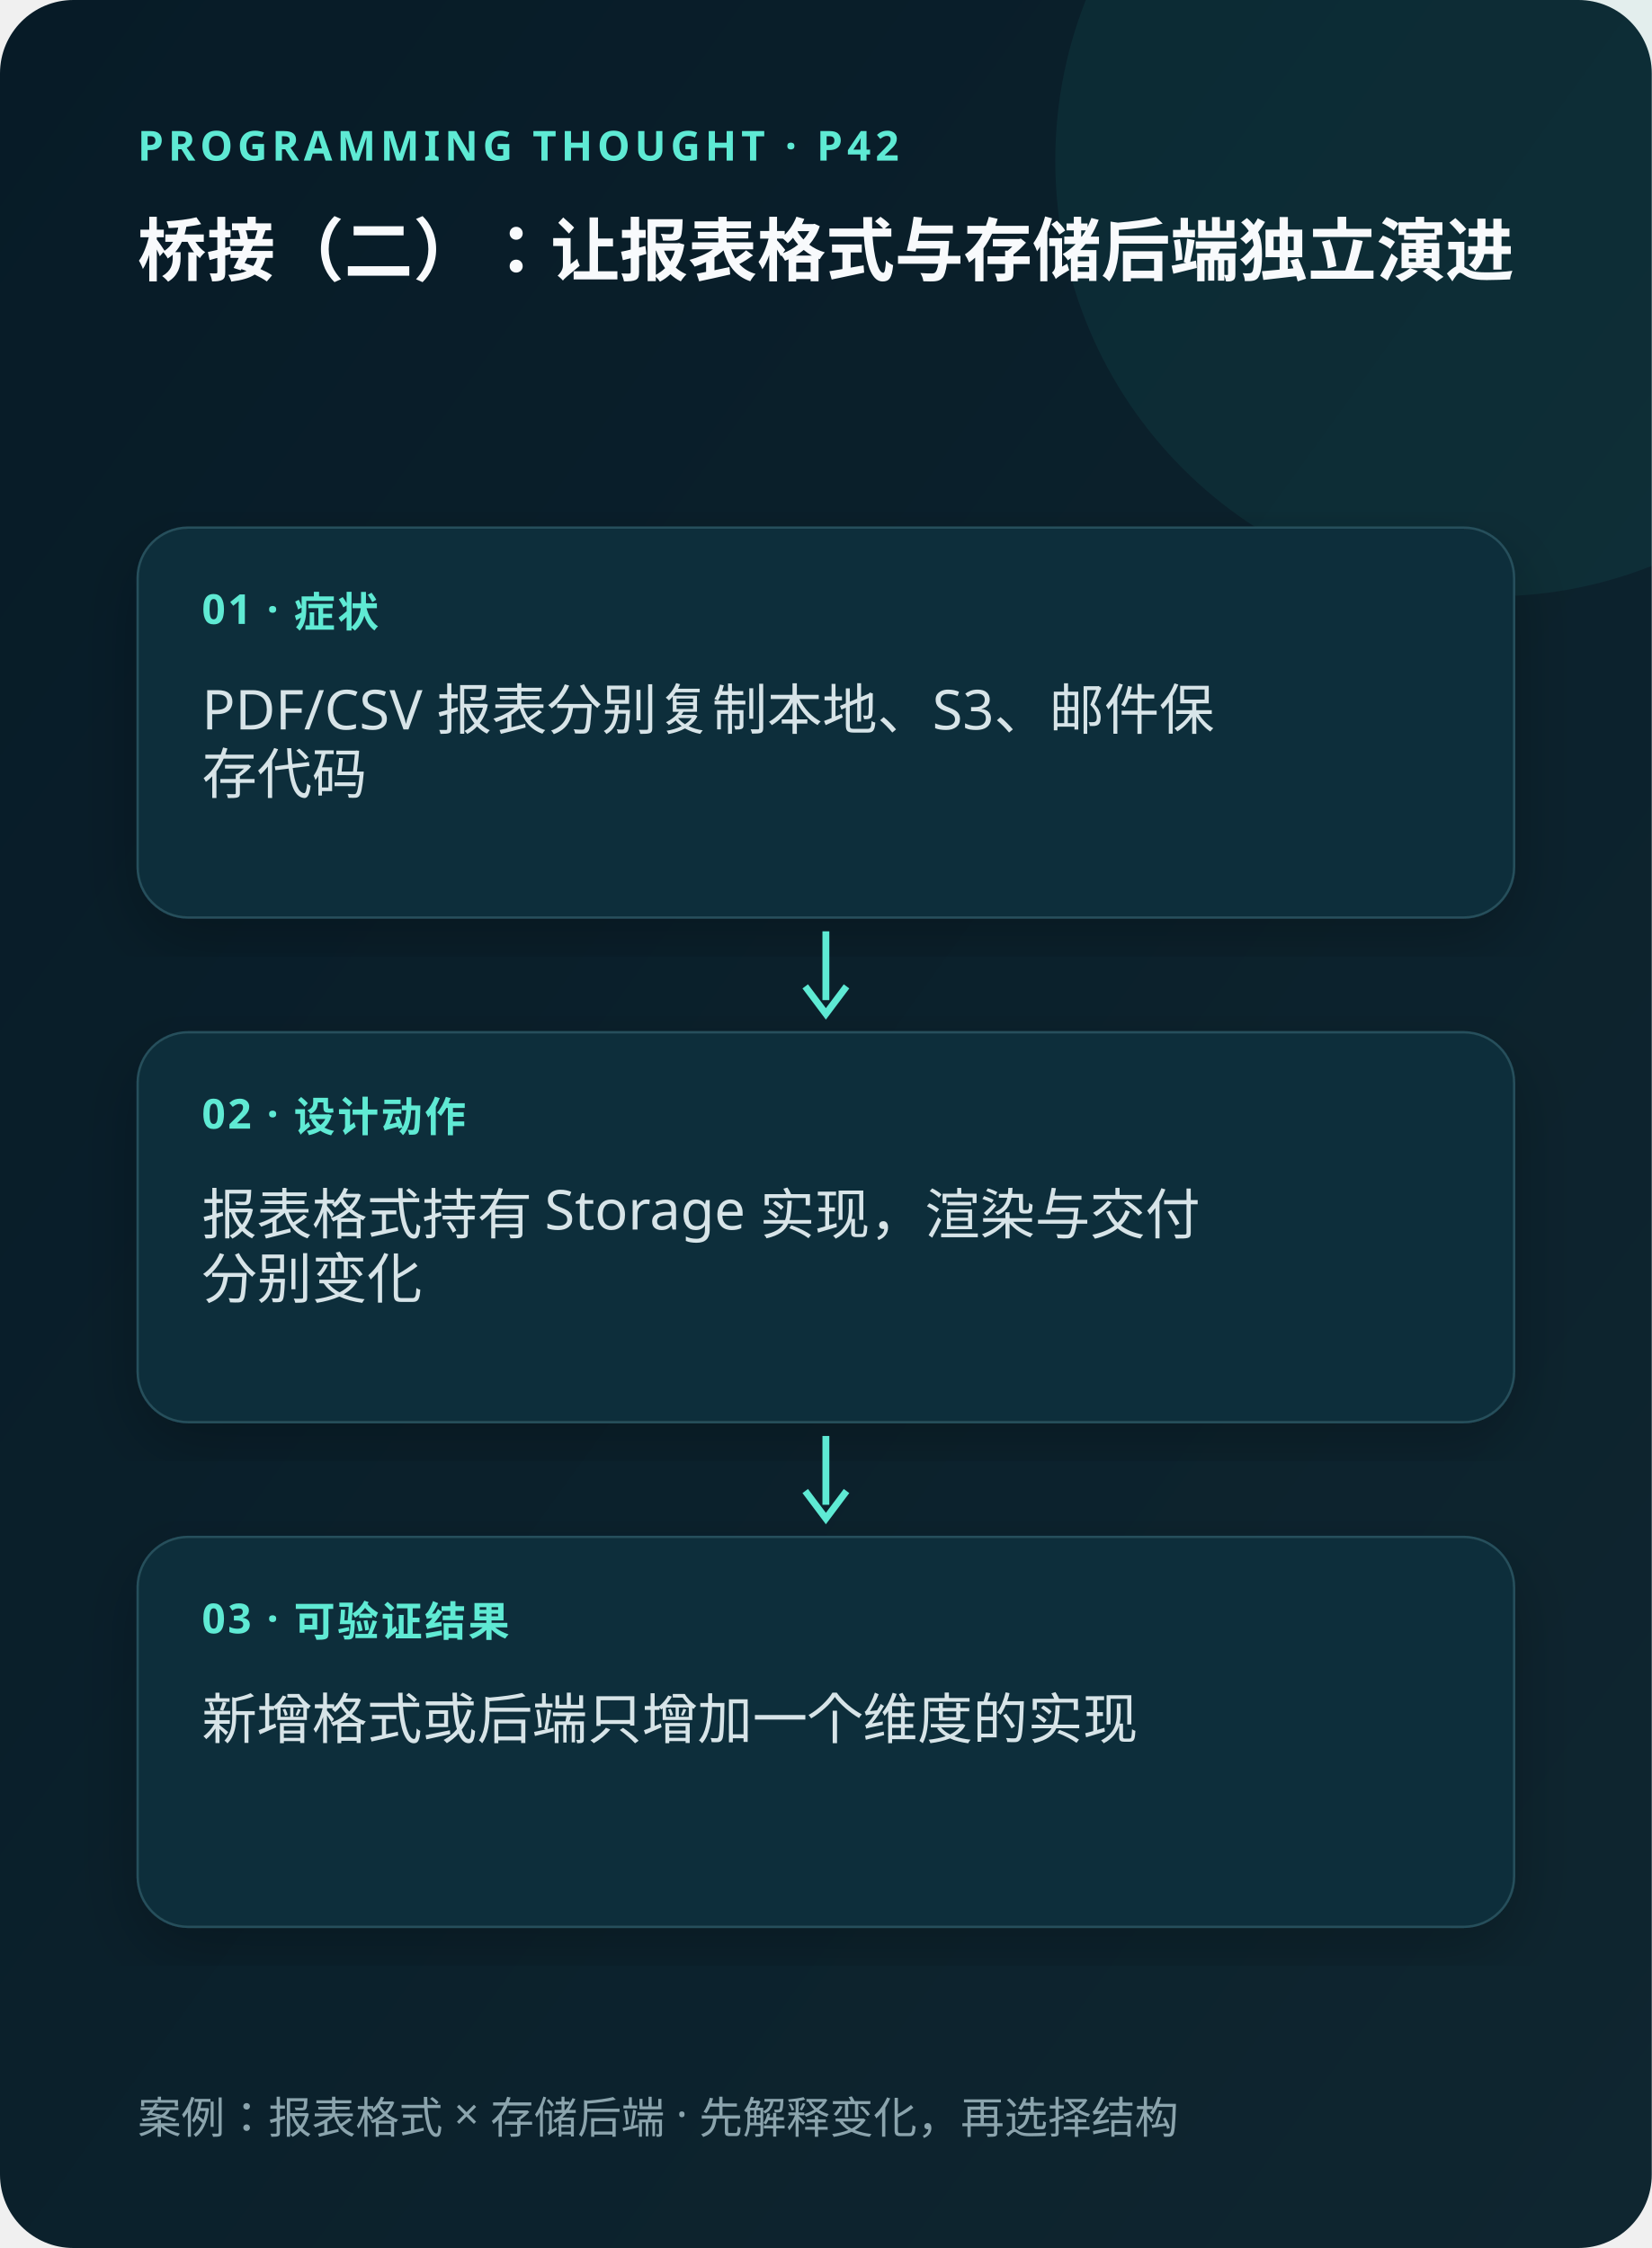
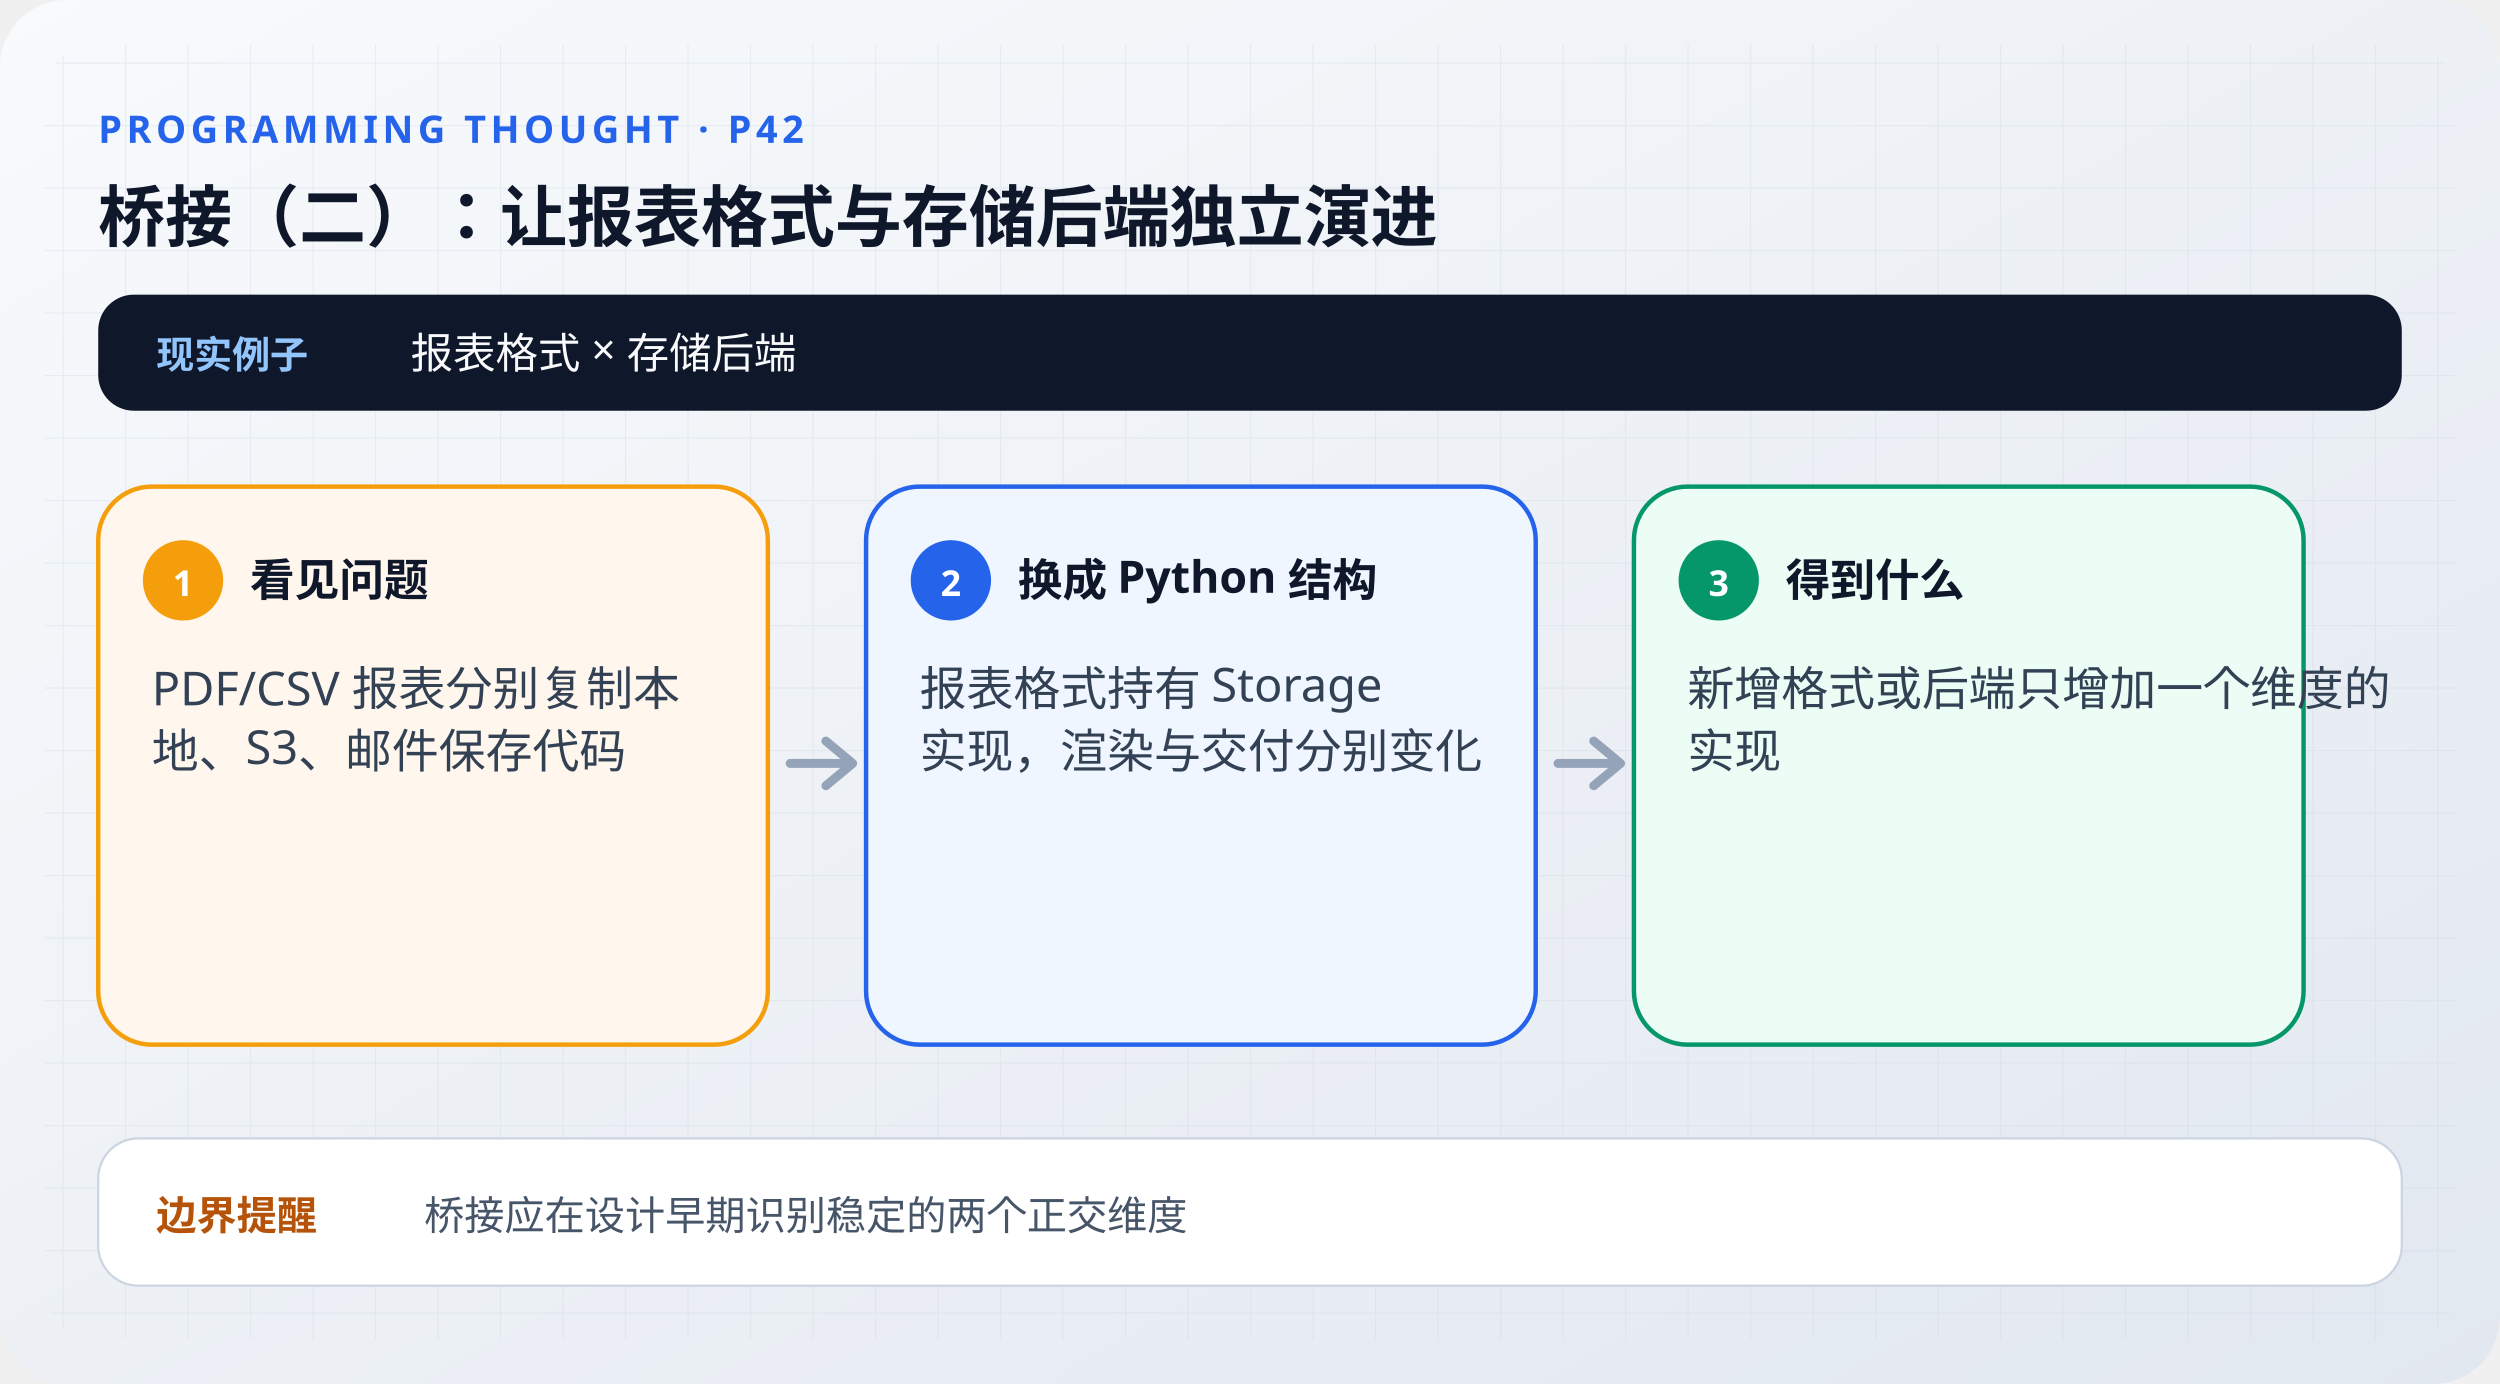
- <svg xmlns="http://www.w3.org/2000/svg" viewBox="0 0 720 980" role="img" aria-labelledby="title desc">
+ <svg xmlns="http://www.w3.org/2000/svg" viewBox="0 0 1120 620" role="img" aria-labelledby="title desc">
  <defs>
-     <linearGradient id="bg" x1="0" y1="0" x2="1" y2="1">
-       <stop offset="0" stop-color="#071b27" />
-       <stop offset="1" stop-color="#0f2630" />
+     <linearGradient id="paper" x1="0" y1="0" x2="1" y2="1">
+       <stop offset="0" stop-color="#f8fafc" />
+       <stop offset="1" stop-color="#e2e8f0" />
    </linearGradient>
+     <pattern id="grid" width="28" height="28" patternUnits="userSpaceOnUse">
+       <path d="M 28 0 L 0 0 0 28" fill="none" stroke="#cbd5e1" stroke-width="1" opacity=".45" />
+     </pattern>
    <filter id="shadow">
-       <feDropShadow dx="0" dy="10" stdDeviation="14" flood-opacity=".24" />
+       <feDropShadow dx="0" dy="7" stdDeviation="9" flood-color="#0f172a" flood-opacity=".15" />
    </filter>
  </defs>
-   <rect width="720" height="980" rx="32" fill="url(#bg)" />
-   <circle cx="650" cy="70" r="190" fill="#2dd4bf" opacity=".07" />
-   <text x="60" y="70" fill="#5eead4" font-family="system-ui,sans-serif" font-size="18" font-weight="700" letter-spacing="2">PROGRAMMING THOUGHT · P42</text>
-   <text x="60" y="120" class="heading">桥接（二）：让报表格式与存储后端独立演进</text>
+   <rect width="1120" height="620" rx="30" fill="url(#paper)" />
+   <rect x="20" y="20" width="1080" height="580" rx="22" fill="url(#grid)" opacity=".75" />
+   <text x="44" y="64" class="eyebrow">PROGRAMMING THOUGHT · P42</text>
+   <text x="44" y="108" class="heading">桥接（二）：让报表格式与存储后端独立演进</text>
+   <rect x="44" y="132" width="1032" height="52" rx="16" fill="#0f172a" />
+   <text x="70" y="165" class="exampleLabel">现实例子</text>
+   <text x="184" y="165" class="exampleText">报表格式 × 存储后端</text>
+   <g>
+     <rect x="44" y="218" width="300" height="250" rx="24" fill="#fff7ed" stroke="#f59e0b" stroke-width="2" />
+     <circle cx="82" cy="260" r="18" fill="#f59e0b" />
+     <text x="82" y="267" text-anchor="middle" class="number">1</text>
+     <text x="112" y="267" class="cardLabel">看见问题</text>
+     <text x="68" y="316" class="cardBody">PDF/CSV 报表分别复制本</text>
+     <text x="68" y="344" class="cardBody">地、S3、邮件保存代码</text>
+   </g>
+   <path d="M354 342h24" stroke="#94a3b8" stroke-width="4" stroke-linecap="round" />
+   <path d="m370 332 12 10-12 10" fill="none" stroke="#94a3b8" stroke-width="4" stroke-linecap="round" stroke-linejoin="round" />
+   <g>
+     <rect x="388" y="218" width="300" height="250" rx="24" fill="#eff6ff" stroke="#2563eb" stroke-width="2" />
+     <circle cx="426" cy="260" r="18" fill="#2563eb" />
+     <text x="426" y="267" text-anchor="middle" class="number">2</text>
+     <text x="456" y="267" class="cardLabel">换成 Python 结构</text>
+     <text x="412" y="316" class="cardBody">报表格式持有 Storage </text>
+     <text x="412" y="344" class="cardBody">实现，渲染与交付分别变化</text>
+   </g>
+   <path d="M698 342h24" stroke="#94a3b8" stroke-width="4" stroke-linecap="round" />
+   <path d="m714 332 12 10-12 10" fill="none" stroke="#94a3b8" stroke-width="4" stroke-linecap="round" stroke-linejoin="round" />
+   <g>
+     <rect x="732" y="218" width="300" height="250" rx="24" fill="#ecfdf5" stroke="#059669" stroke-width="2" />
+     <circle cx="770" cy="260" r="18" fill="#059669" />
+     <text x="770" y="267" text-anchor="middle" class="number">3</text>
+     <text x="800" y="267" class="cardLabel">得到什么</text>
+     <text x="756" y="316" class="cardBody">新增格式或后端只增加一个维度的</text>
+     <text x="756" y="344" class="cardBody">实现</text>
+   </g>
+   <rect x="44" y="510" width="1032" height="66" rx="18" fill="#ffffff" stroke="#cbd5e1" />
+   <text x="70" y="551" class="boundaryLabel">边界提醒</text>
+   <text x="190" y="551" class="boundaryText">桥接应在设计早期识别稳定的两个正交维度</text>
  <style>
-     .heading { fill: #f8fafc; font: 700 30px system-ui, sans-serif; }
-     .label { fill: #5eead4; font: 700 18px system-ui, sans-serif; letter-spacing: 1px; }
-     .body { fill: #d7e4e8; font: 500 24px system-ui, sans-serif; }
+     .eyebrow { fill: #2563eb; font: 700 17px system-ui, sans-serif; letter-spacing: 2px; }
+     .heading { fill: #0f172a; font: 700 30px system-ui, sans-serif; }
+     .exampleLabel { fill: #93c5fd; font: 700 17px system-ui, sans-serif; }
+     .exampleText { fill: #f8fafc; font: 500 19px system-ui, sans-serif; }
+     .number { fill: white; font: 700 16px system-ui, sans-serif; }
+     .cardLabel { fill: #0f172a; font: 700 20px system-ui, sans-serif; }
+     .cardBody { fill: #334155; font: 500 21px system-ui, sans-serif; }
+     .boundaryLabel { fill: #b45309; font: 700 18px system-ui, sans-serif; }
+     .boundaryText { fill: #475569; font: 500 18px system-ui, sans-serif; }
  </style>
-   <g filter="url(#shadow)">
-     <rect x="60" y="230" width="600" height="170" rx="22" fill="#102f3a" stroke="#28505c" />
-     <text x="88" y="272" class="label">01 · 症状</text>
-     <text x="88" y="318" class="body">PDF/CSV 报表分别复制本地、S3、邮件保</text>
-     <text x="88" y="346" class="body">存代码</text>
-   </g>
-   <path d="M360 406v30" stroke="#5eead4" stroke-width="3" />
-   <path d="m351 430 9 12 9-12" fill="none" stroke="#5eead4" stroke-width="3" />
-   <g filter="url(#shadow)">
-     <rect x="60" y="450" width="600" height="170" rx="22" fill="#102f3a" stroke="#28505c" />
-     <text x="88" y="492" class="label">02 · 设计动作</text>
-     <text x="88" y="538" class="body">报表格式持有 Storage 实现，渲染与交付</text>
-     <text x="88" y="566" class="body">分别变化</text>
-   </g>
-   <path d="M360 626v30" stroke="#5eead4" stroke-width="3" />
-   <path d="m351 650 9 12 9-12" fill="none" stroke="#5eead4" stroke-width="3" />
-   <g filter="url(#shadow)">
-     <rect x="60" y="670" width="600" height="170" rx="22" fill="#102f3a" stroke="#28505c" />
-     <text x="88" y="712" class="label">03 · 可验证结果</text>
-     <text x="88" y="758" class="body">新增格式或后端只增加一个维度的实现</text>
-   </g>
-   <text x="60" y="930" fill="#8ba4ad" font-family="system-ui,sans-serif" font-size="19">案例：报表格式 × 存储后端 · 先解释变化，再选择结构</text>
</svg>
